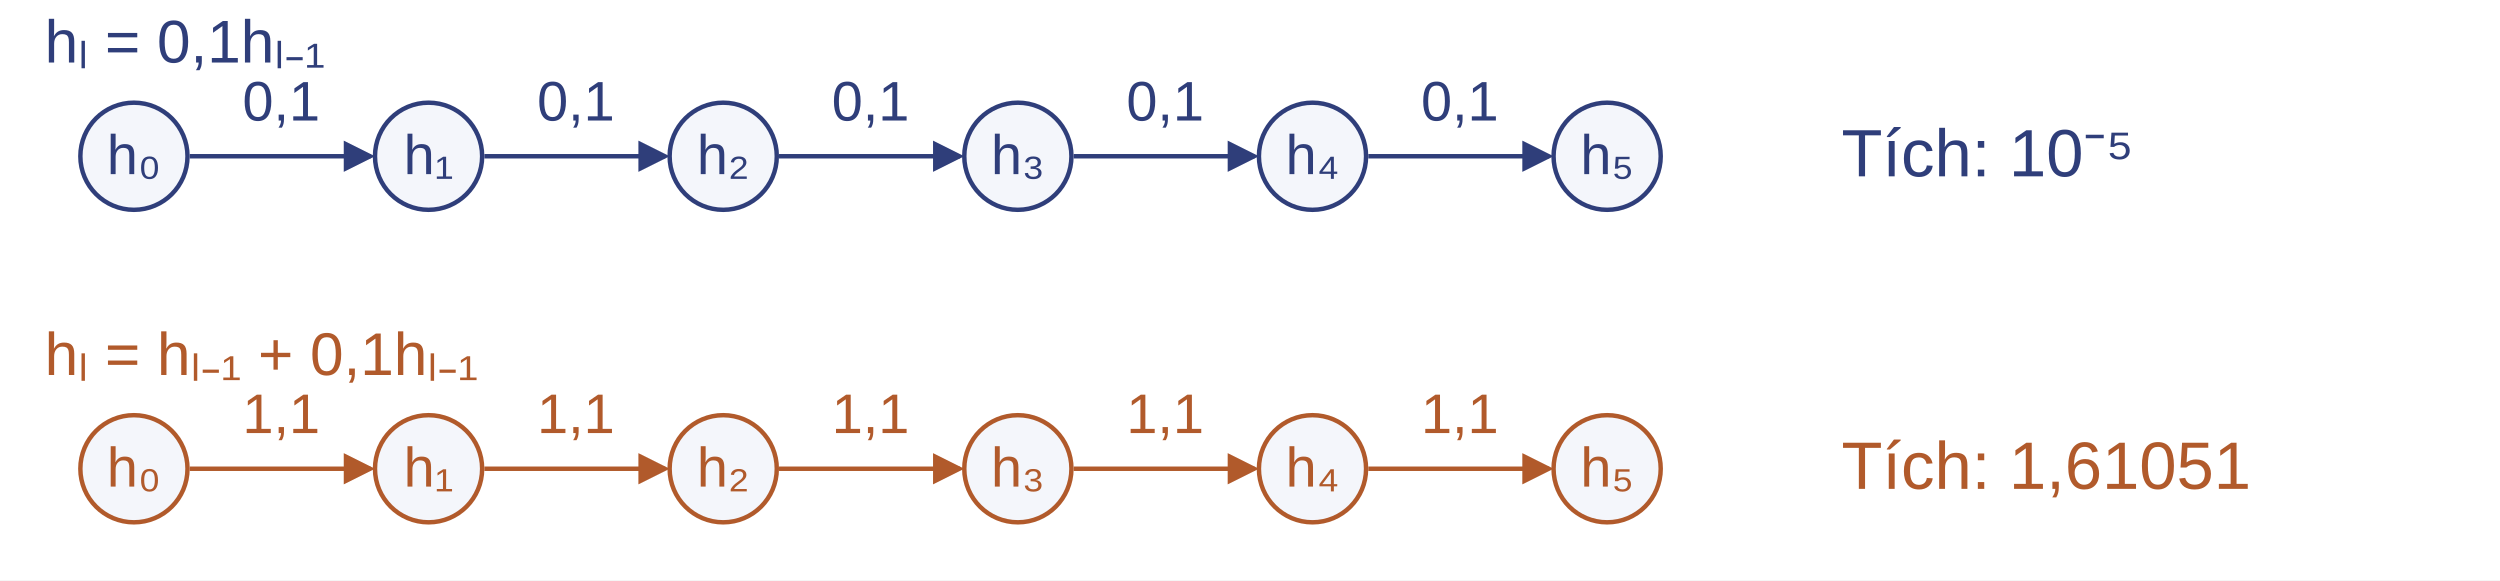
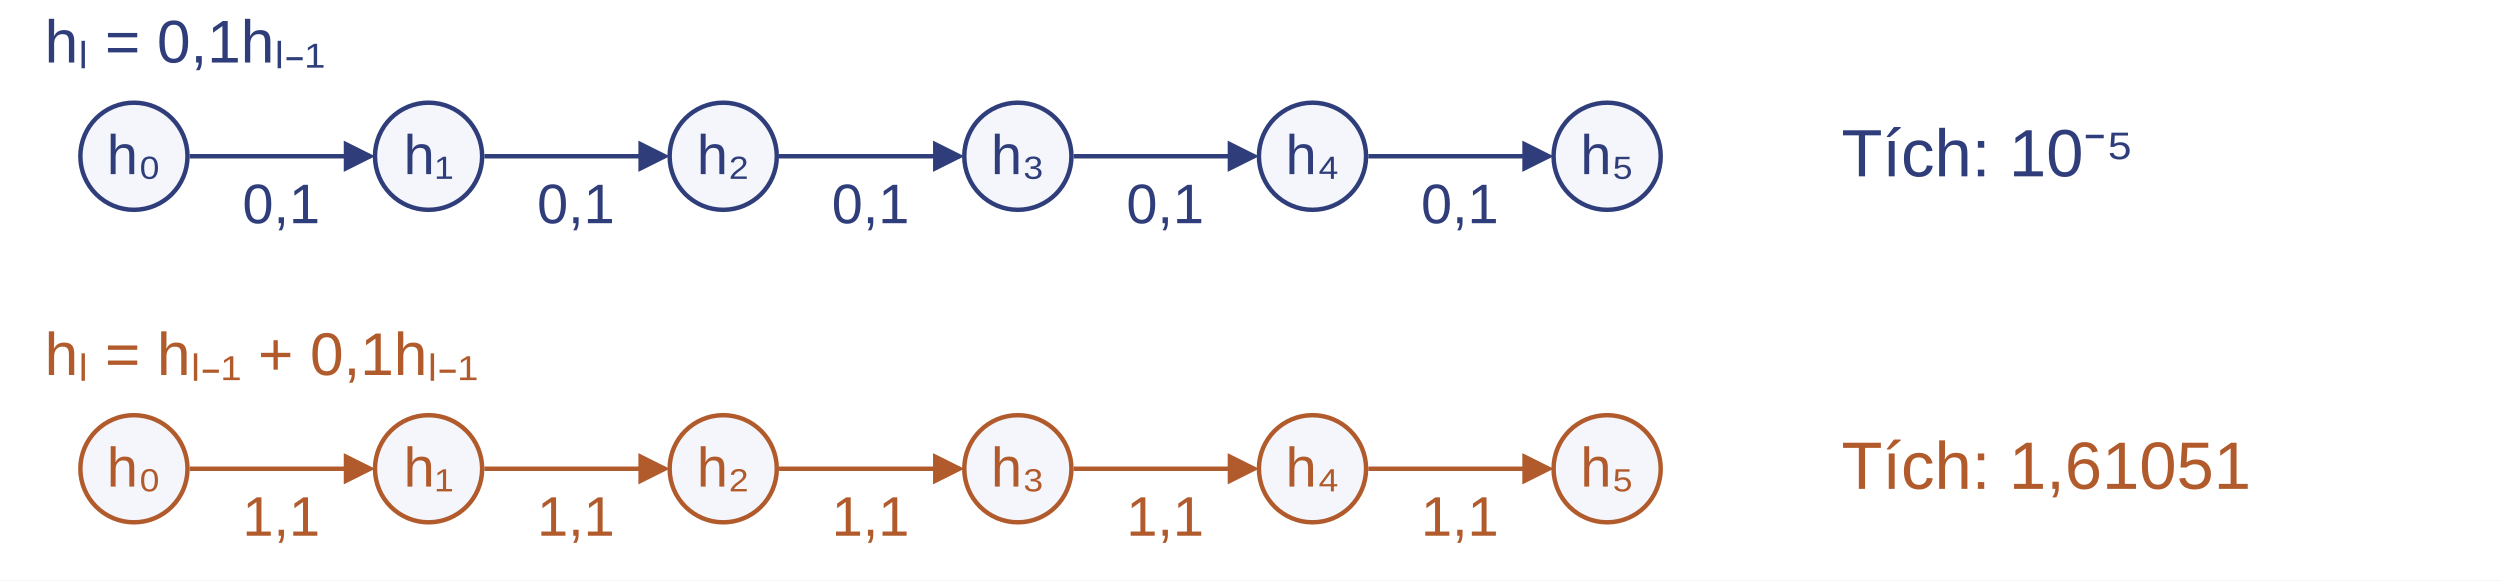
<svg xmlns="http://www.w3.org/2000/svg" width="1120" height="260" viewBox="0 0 1120 260" role="img" aria-labelledby="title desc">
  <defs>
    <marker id="arr" markerWidth="7" markerHeight="7" refX="6" refY="3.5" orient="auto-start-reverse">
      <path d="M0,0 L7,3.5 L0,7 Z" fill="context-stroke" />
    </marker>
  </defs>
  <rect width="100%" height="100%" fill="#ffffff" />
  <g font-family="Arial, sans-serif">
    <text x="20.00" y="28.00" font-size="27" fill="#2f3e7a" text-anchor="start">hₗ = 0,1hₗ₋₁</text>
    <circle cx="60" cy="70" r="24" fill="#f4f6fb" stroke="#2f3e7a" stroke-width="2" />
    <text x="60.00" y="78.00" font-size="25" fill="#2f3e7a" text-anchor="middle">h₀</text>
    <line x1="85.00" y1="70.00" x2="166.00" y2="70.00" stroke="#2f3e7a" stroke-width="2" marker-end="url(#arr)" />
-     <text x="126.00" y="54.00" font-size="25" fill="#2f3e7a" text-anchor="middle">0,1</text>
+     <text x="126.00" y="100.00" font-size="25" fill="#2f3e7a" text-anchor="middle">0,1</text>
    <circle cx="192" cy="70" r="24" fill="#f4f6fb" stroke="#2f3e7a" stroke-width="2" />
    <text x="192.00" y="78.00" font-size="25" fill="#2f3e7a" text-anchor="middle">h₁</text>
    <line x1="217.00" y1="70.00" x2="298.00" y2="70.00" stroke="#2f3e7a" stroke-width="2" marker-end="url(#arr)" />
-     <text x="258.00" y="54.00" font-size="25" fill="#2f3e7a" text-anchor="middle">0,1</text>
+     <text x="258.00" y="100.00" font-size="25" fill="#2f3e7a" text-anchor="middle">0,1</text>
    <circle cx="324" cy="70" r="24" fill="#f4f6fb" stroke="#2f3e7a" stroke-width="2" />
    <text x="324.00" y="78.00" font-size="25" fill="#2f3e7a" text-anchor="middle">h₂</text>
    <line x1="349.00" y1="70.00" x2="430.00" y2="70.00" stroke="#2f3e7a" stroke-width="2" marker-end="url(#arr)" />
-     <text x="390.00" y="54.00" font-size="25" fill="#2f3e7a" text-anchor="middle">0,1</text>
+     <text x="390.00" y="100.00" font-size="25" fill="#2f3e7a" text-anchor="middle">0,1</text>
    <circle cx="456" cy="70" r="24" fill="#f4f6fb" stroke="#2f3e7a" stroke-width="2" />
    <text x="456.00" y="78.00" font-size="25" fill="#2f3e7a" text-anchor="middle">h₃</text>
    <line x1="481.00" y1="70.00" x2="562.00" y2="70.00" stroke="#2f3e7a" stroke-width="2" marker-end="url(#arr)" />
-     <text x="522.00" y="54.00" font-size="25" fill="#2f3e7a" text-anchor="middle">0,1</text>
+     <text x="522.00" y="100.00" font-size="25" fill="#2f3e7a" text-anchor="middle">0,1</text>
    <circle cx="588" cy="70" r="24" fill="#f4f6fb" stroke="#2f3e7a" stroke-width="2" />
    <text x="588.00" y="78.00" font-size="25" fill="#2f3e7a" text-anchor="middle">h₄</text>
    <line x1="613.00" y1="70.00" x2="694.00" y2="70.00" stroke="#2f3e7a" stroke-width="2" marker-end="url(#arr)" />
-     <text x="654.00" y="54.00" font-size="25" fill="#2f3e7a" text-anchor="middle">0,1</text>
+     <text x="654.00" y="100.00" font-size="25" fill="#2f3e7a" text-anchor="middle">0,1</text>
    <circle cx="720" cy="70" r="24" fill="#f4f6fb" stroke="#2f3e7a" stroke-width="2" />
    <text x="720.00" y="78.00" font-size="25" fill="#2f3e7a" text-anchor="middle">h₅</text>
    <text x="825.00" y="79.00" font-size="30" fill="#2f3e7a" text-anchor="start">Tích: 10⁻⁵</text>
    <text x="20.00" y="168.00" font-size="27" fill="#b15a2b" text-anchor="start">hₗ = hₗ₋₁ + 0,1hₗ₋₁</text>
    <circle cx="60" cy="210" r="24" fill="#f4f6fb" stroke="#b15a2b" stroke-width="2" />
    <text x="60.00" y="218.00" font-size="25" fill="#b15a2b" text-anchor="middle">h₀</text>
    <line x1="85.00" y1="210.00" x2="166.00" y2="210.00" stroke="#b15a2b" stroke-width="2" marker-end="url(#arr)" />
-     <text x="126.00" y="194.00" font-size="25" fill="#b15a2b" text-anchor="middle">1,1</text>
+     <text x="126.00" y="240.00" font-size="25" fill="#b15a2b" text-anchor="middle">1,1</text>
    <circle cx="192" cy="210" r="24" fill="#f4f6fb" stroke="#b15a2b" stroke-width="2" />
    <text x="192.00" y="218.00" font-size="25" fill="#b15a2b" text-anchor="middle">h₁</text>
    <line x1="217.00" y1="210.00" x2="298.00" y2="210.00" stroke="#b15a2b" stroke-width="2" marker-end="url(#arr)" />
-     <text x="258.00" y="194.00" font-size="25" fill="#b15a2b" text-anchor="middle">1,1</text>
+     <text x="258.00" y="240.00" font-size="25" fill="#b15a2b" text-anchor="middle">1,1</text>
    <circle cx="324" cy="210" r="24" fill="#f4f6fb" stroke="#b15a2b" stroke-width="2" />
    <text x="324.00" y="218.00" font-size="25" fill="#b15a2b" text-anchor="middle">h₂</text>
    <line x1="349.00" y1="210.00" x2="430.00" y2="210.00" stroke="#b15a2b" stroke-width="2" marker-end="url(#arr)" />
-     <text x="390.00" y="194.00" font-size="25" fill="#b15a2b" text-anchor="middle">1,1</text>
+     <text x="390.00" y="240.00" font-size="25" fill="#b15a2b" text-anchor="middle">1,1</text>
    <circle cx="456" cy="210" r="24" fill="#f4f6fb" stroke="#b15a2b" stroke-width="2" />
    <text x="456.00" y="218.00" font-size="25" fill="#b15a2b" text-anchor="middle">h₃</text>
    <line x1="481.00" y1="210.00" x2="562.00" y2="210.00" stroke="#b15a2b" stroke-width="2" marker-end="url(#arr)" />
-     <text x="522.00" y="194.00" font-size="25" fill="#b15a2b" text-anchor="middle">1,1</text>
+     <text x="522.00" y="240.00" font-size="25" fill="#b15a2b" text-anchor="middle">1,1</text>
    <circle cx="588" cy="210" r="24" fill="#f4f6fb" stroke="#b15a2b" stroke-width="2" />
    <text x="588.00" y="218.00" font-size="25" fill="#b15a2b" text-anchor="middle">h₄</text>
    <line x1="613.00" y1="210.00" x2="694.00" y2="210.00" stroke="#b15a2b" stroke-width="2" marker-end="url(#arr)" />
-     <text x="654.00" y="194.00" font-size="25" fill="#b15a2b" text-anchor="middle">1,1</text>
+     <text x="654.00" y="240.00" font-size="25" fill="#b15a2b" text-anchor="middle">1,1</text>
    <circle cx="720" cy="210" r="24" fill="#f4f6fb" stroke="#b15a2b" stroke-width="2" />
    <text x="720.00" y="218.00" font-size="25" fill="#b15a2b" text-anchor="middle">h₅</text>
    <text x="825.00" y="219.00" font-size="30" fill="#b15a2b" text-anchor="start">Tích: 1,61051</text>
  </g>
</svg>
